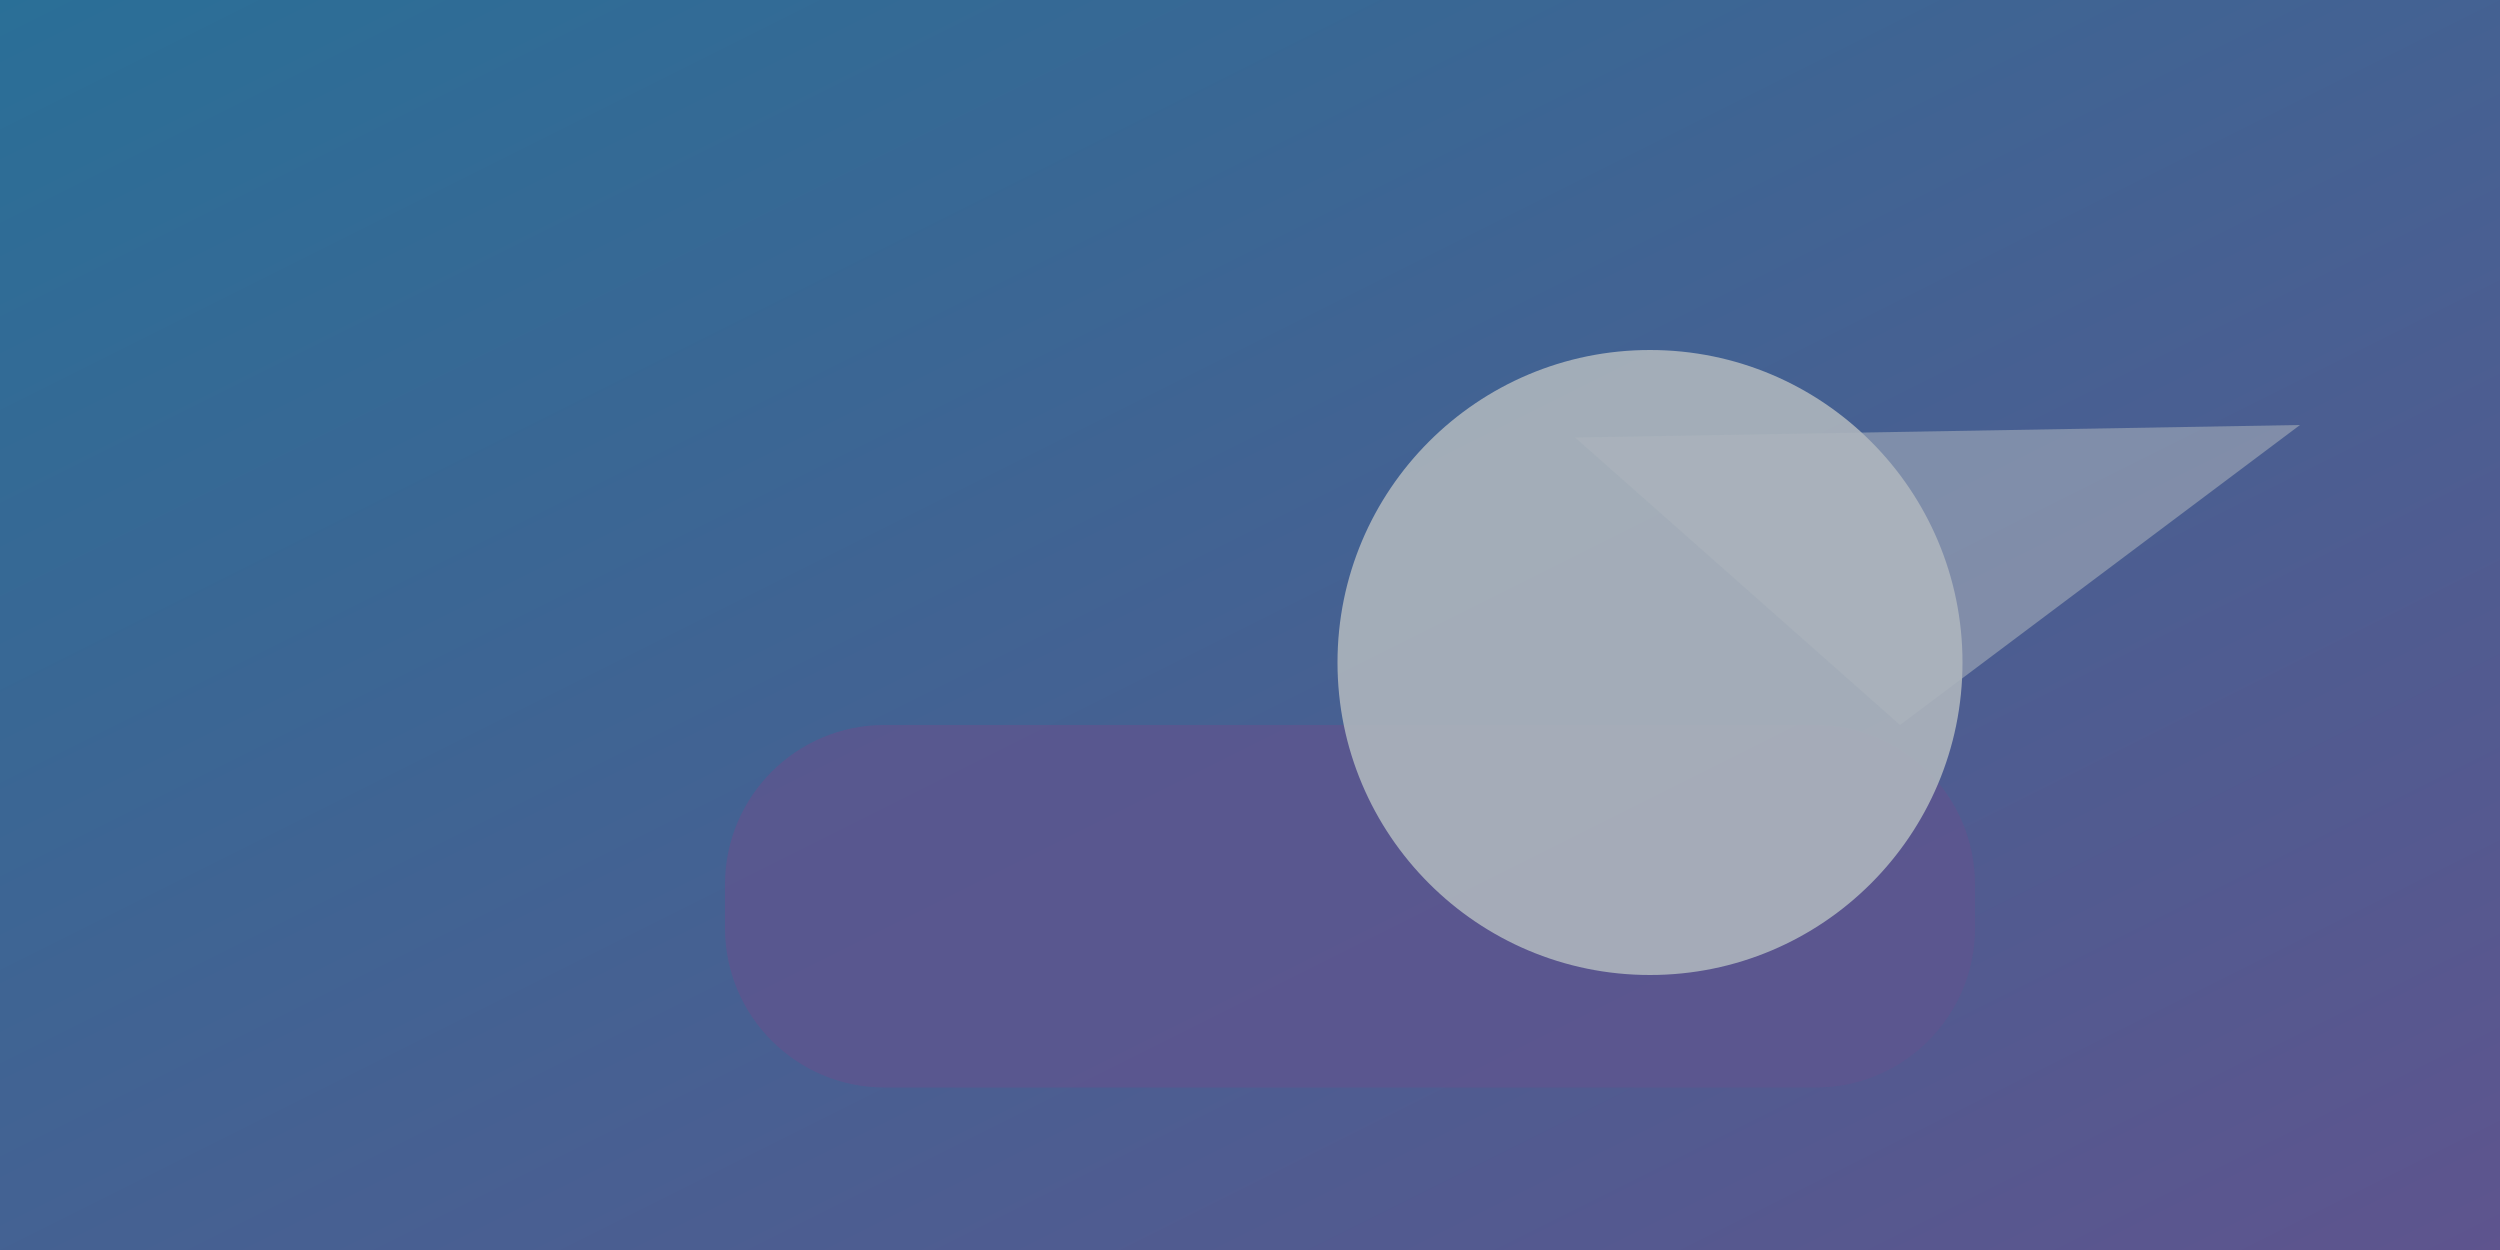
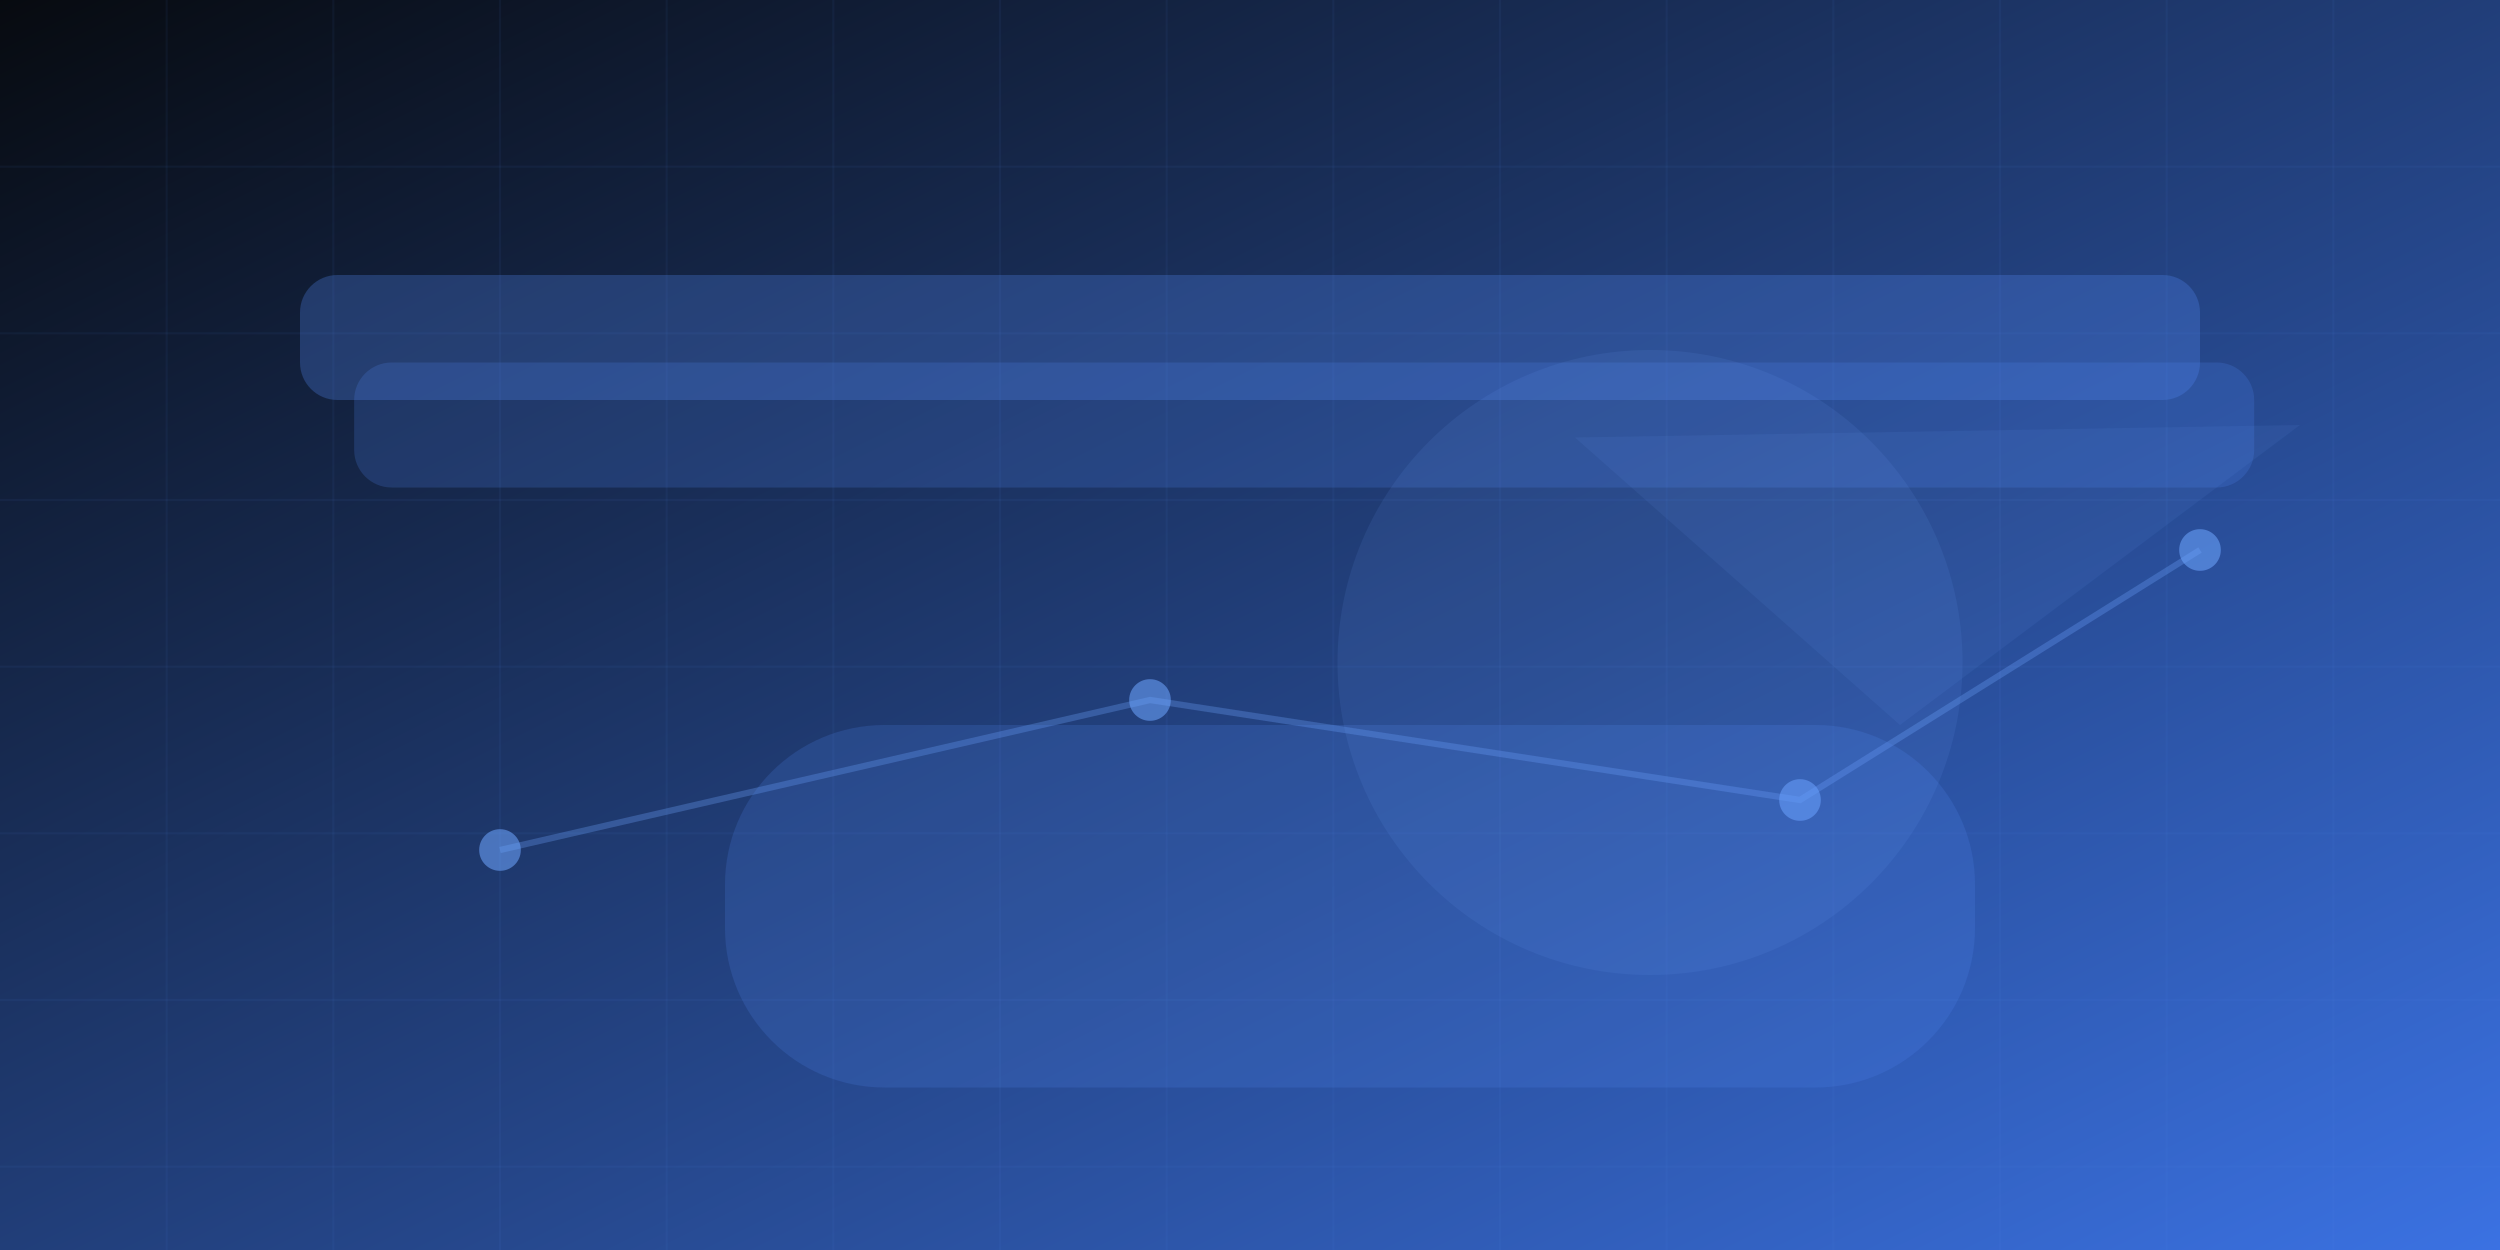
<svg xmlns="http://www.w3.org/2000/svg" width="1200" height="600" viewBox="0 0 1200 600" role="img" aria-labelledby="title desc">
  <defs>
    <linearGradient id="bg" x1="0" y1="0" x2="1" y2="1">
-       <stop offset="0%" stop-color="#2A6F97" />
-       <stop offset="100%" stop-color="#5E548E" />
+       <stop offset="0%" stop-color="#070A0F" />
+       <stop offset="100%" stop-color="#3b72e3" />
    </linearGradient>
  </defs>
-   <rect width="1200" height="600" fill="url(#bg)" opacity="1" />
-   <rect x="348.00" y="348.00" width="600.00" height="174.00" rx="76.56" fill="#5E548E" opacity="0.78" />
-   <circle cx="792.00" cy="318.00" r="150.00" fill="#ADB5BD" opacity="0.90" />
-   <path d="M 756.00 210.00 L 912.00 348.00 L 1104.00 204.00 Z" fill="#ADB5BD" opacity="0.55" />
+   <rect width="1200" height="600" fill="url(#bg)" />
+   <path d="M 80 0 L 80 600" stroke="#5188f5" stroke-width="1" opacity="0.06" />
+   <path d="M 160 0 L 160 600" stroke="#5188f5" stroke-width="1" opacity="0.06" />
+   <path d="M 240 0 L 240 600" stroke="#5188f5" stroke-width="1" opacity="0.06" />
+   <path d="M 320 0 L 320 600" stroke="#5188f5" stroke-width="1" opacity="0.06" />
+   <path d="M 400 0 L 400 600" stroke="#5188f5" stroke-width="1" opacity="0.06" />
+   <path d="M 480 0 L 480 600" stroke="#5188f5" stroke-width="1" opacity="0.06" />
+   <path d="M 560 0 L 560 600" stroke="#5188f5" stroke-width="1" opacity="0.06" />
+   <path d="M 640 0 L 640 600" stroke="#5188f5" stroke-width="1" opacity="0.06" />
+   <path d="M 720 0 L 720 600" stroke="#5188f5" stroke-width="1" opacity="0.06" />
+   <path d="M 800 0 L 800 600" stroke="#5188f5" stroke-width="1" opacity="0.06" />
+   <path d="M 880 0 L 880 600" stroke="#5188f5" stroke-width="1" opacity="0.06" />
+   <path d="M 960 0 L 960 600" stroke="#5188f5" stroke-width="1" opacity="0.06" />
+   <path d="M 1040 0 L 1040 600" stroke="#5188f5" stroke-width="1" opacity="0.06" />
+   <path d="M 1120 0 L 1120 600" stroke="#5188f5" stroke-width="1" opacity="0.06" />
+   <path d="M 0 80 L 1200 80" stroke="#5188f5" stroke-width="1" opacity="0.06" />
+   <path d="M 0 160 L 1200 160" stroke="#5188f5" stroke-width="1" opacity="0.06" />
+   <path d="M 0 240 L 1200 240" stroke="#5188f5" stroke-width="1" opacity="0.06" />
+   <path d="M 0 320 L 1200 320" stroke="#5188f5" stroke-width="1" opacity="0.06" />
+   <path d="M 0 400 L 1200 400" stroke="#5188f5" stroke-width="1" opacity="0.06" />
+   <path d="M 0 480 L 1200 480" stroke="#5188f5" stroke-width="1" opacity="0.06" />
+   <path d="M 0 560 L 1200 560" stroke="#5188f5" stroke-width="1" opacity="0.06" />
+   <rect x="144.00" y="132.00" width="912.00" height="60.00" rx="18" fill="#5188f5" opacity="0.28" />
+   <rect x="170.00" y="174.00" width="912.00" height="60.00" rx="18" fill="#5188f5" opacity="0.20" />
+   <path d="M 240.00 408.00 L 552.00 336.00 L 864.00 384.00 L 1056.00 264.00" fill="none" stroke="#6ea5ff" stroke-width="3" opacity="0.30" />
+   <circle cx="240.00" cy="408.00" r="10" fill="#6ea5ff" opacity="0.55" />
+   <circle cx="552.00" cy="336.00" r="10" fill="#6ea5ff" opacity="0.55" />
+   <circle cx="864.00" cy="384.00" r="10" fill="#6ea5ff" opacity="0.55" />
+   <circle cx="1056.00" cy="264.00" r="10" fill="#6ea5ff" opacity="0.55" />
+   <rect x="348.00" y="348.00" width="600.00" height="174.00" rx="76.56" fill="#5188f5" opacity="0.18" />
+   <circle cx="792.00" cy="318.00" r="150.00" fill="#6ea5ff" opacity="0.10" />
+   <path d="M 756.00 210.00 L 912.00 348.00 L 1104.00 204.00 Z" fill="#6ea5ff" opacity="0.08" />
</svg>
